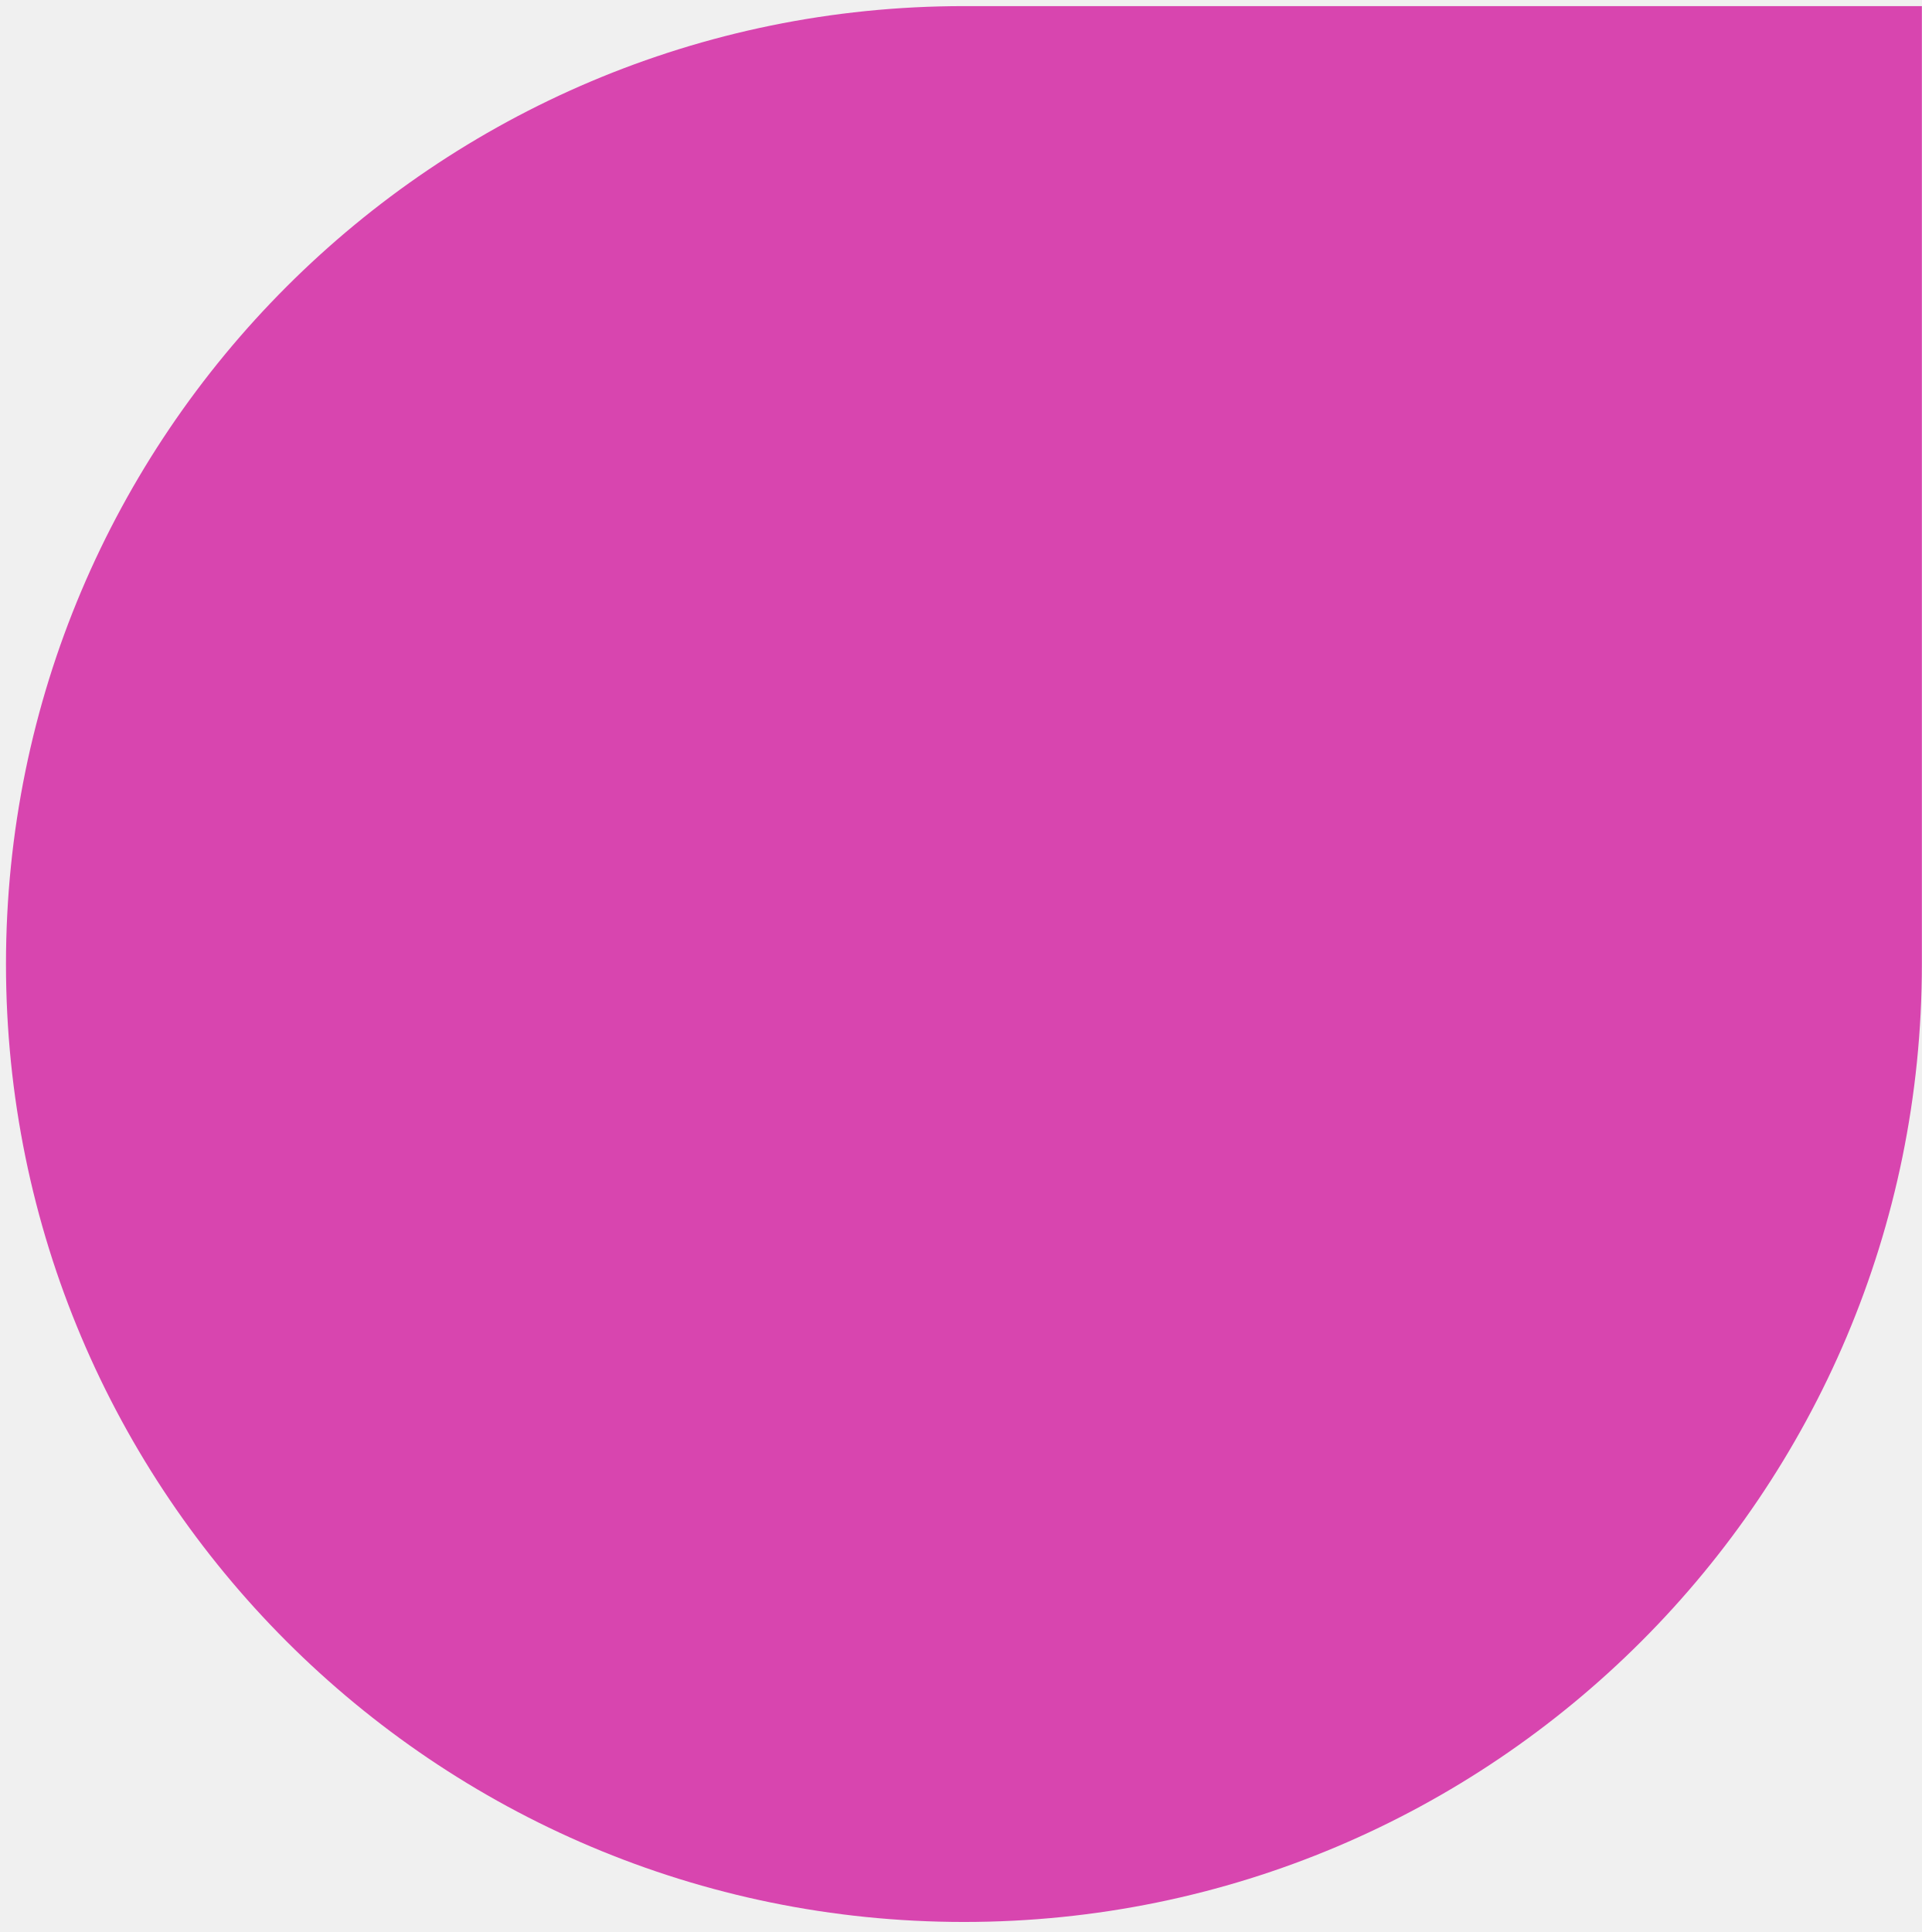
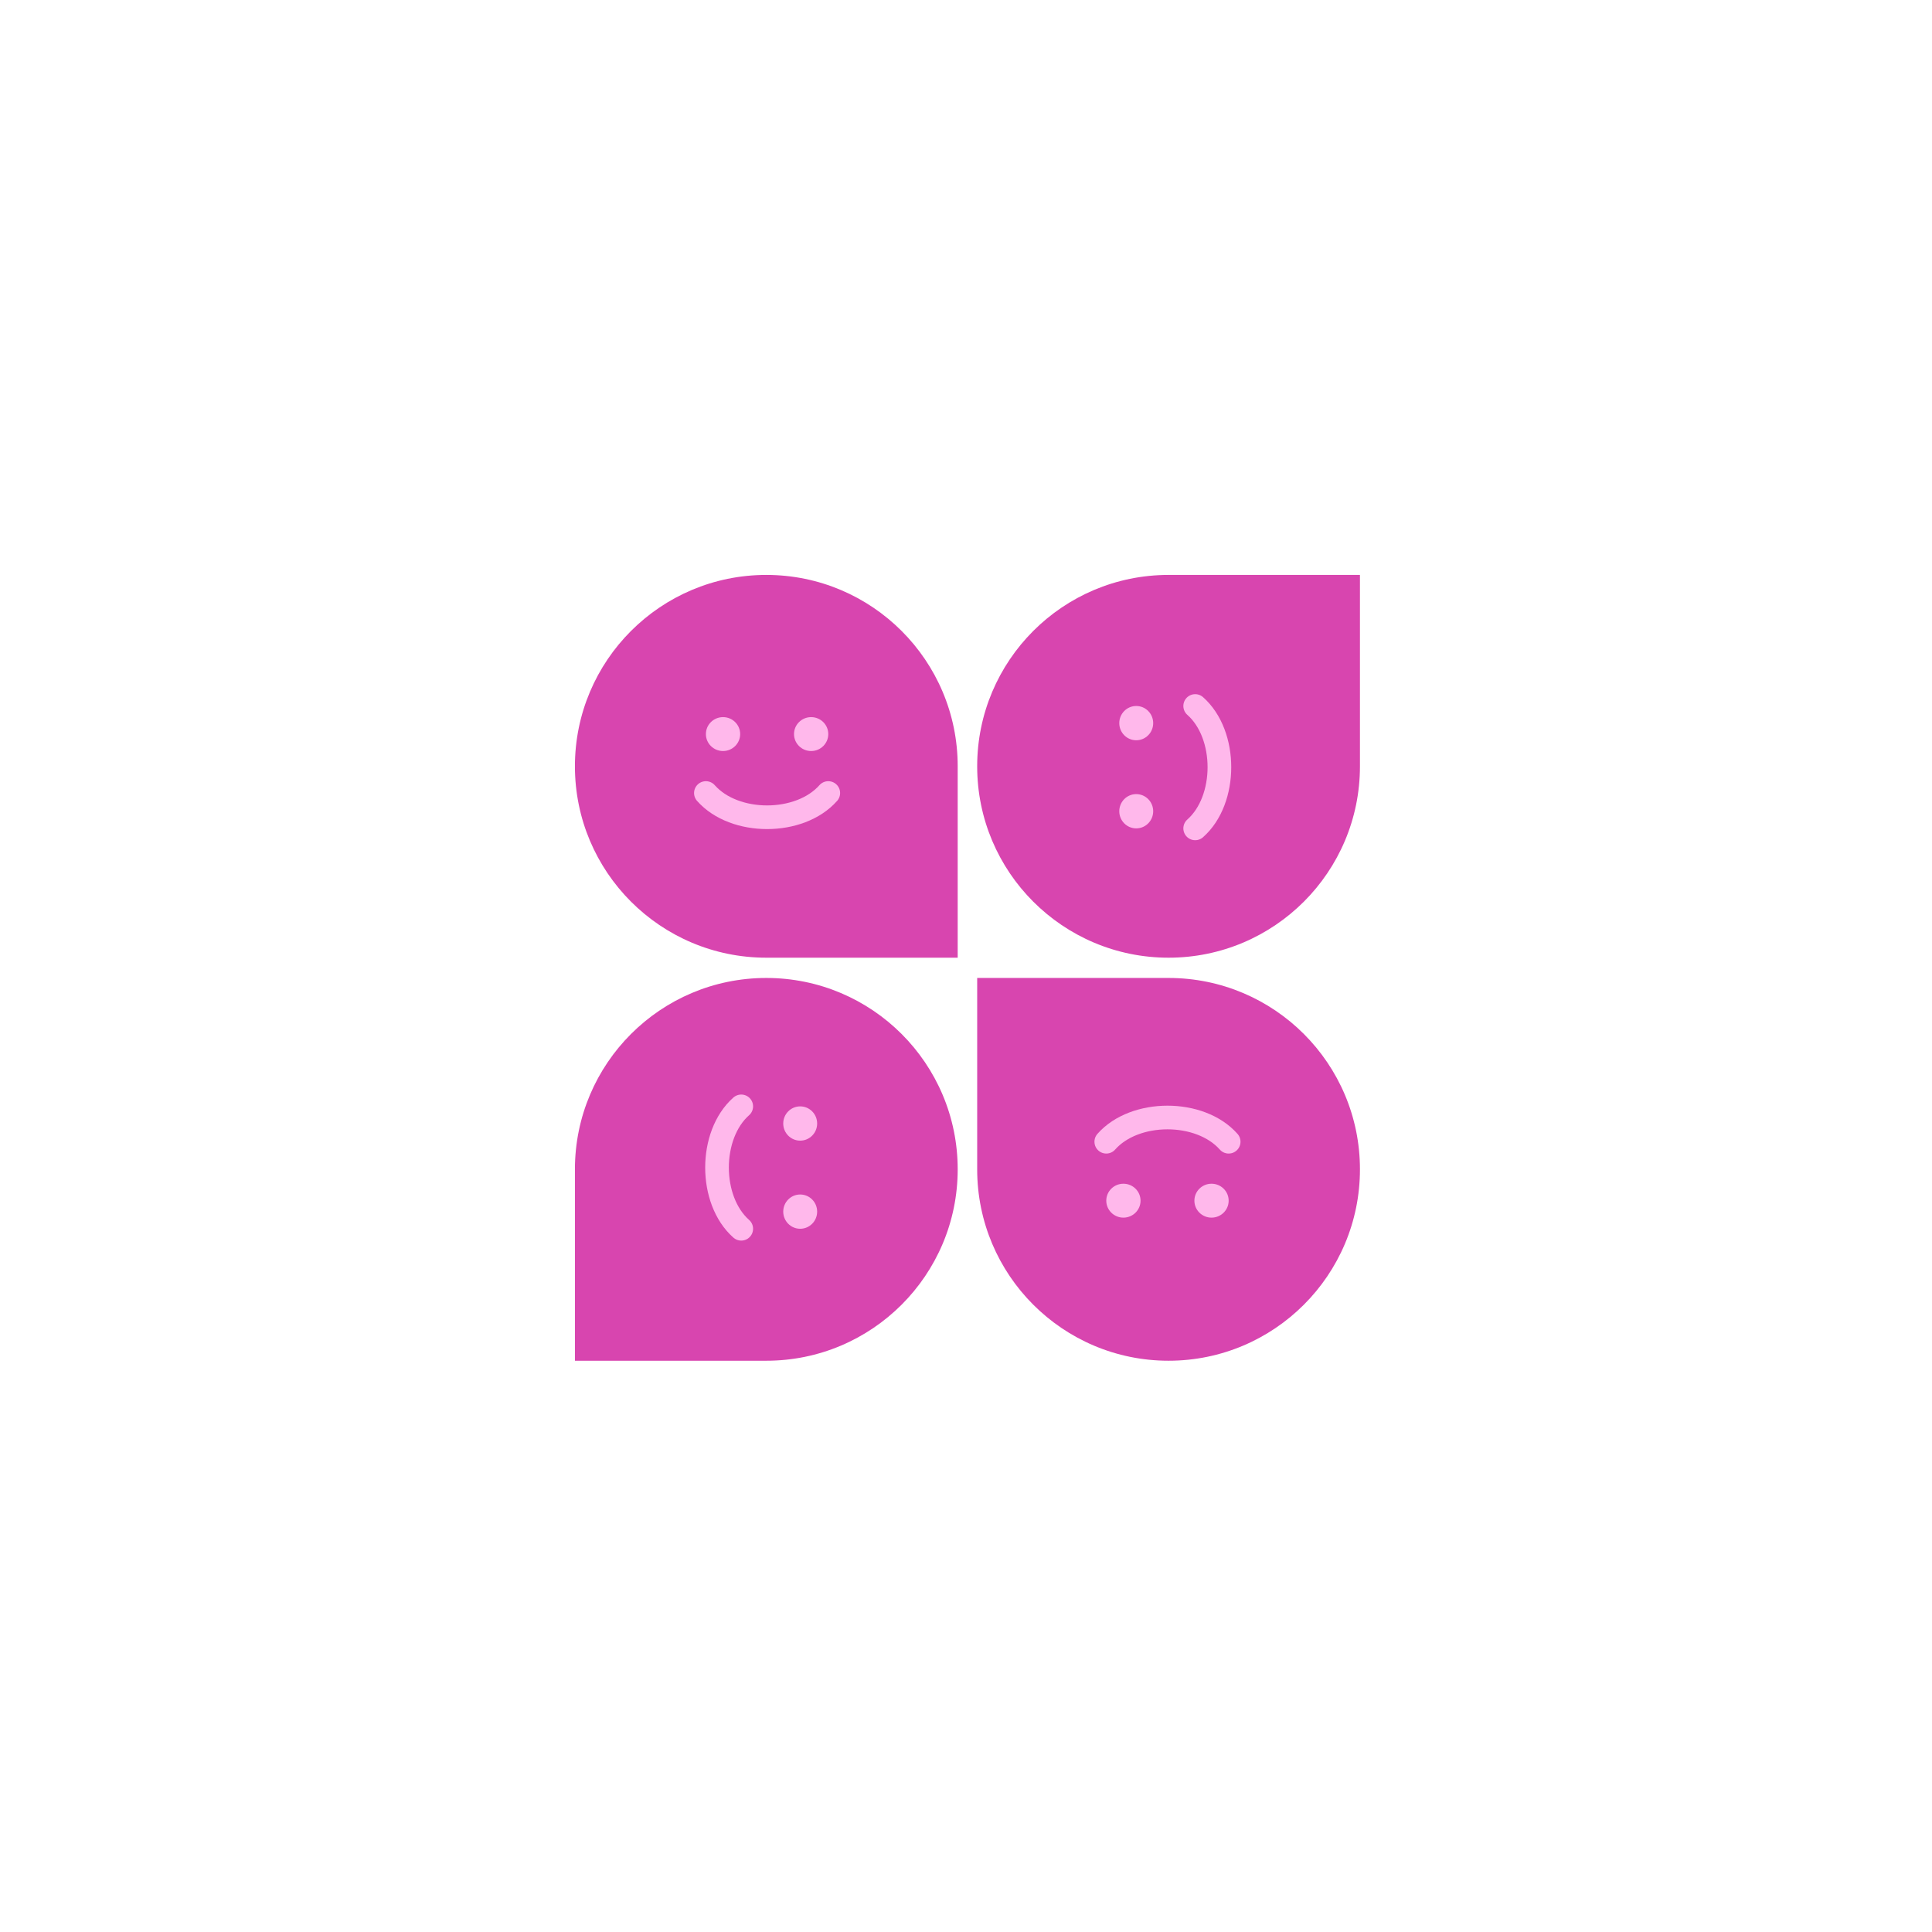
- <svg xmlns="http://www.w3.org/2000/svg" fill="none" viewBox="0 0 189 190">
-   <path d="m94.794 0.601c-52.028-2e-6 -94.206 42.177-94.206 94.206-2e-6 52.029 42.177 94.206 94.206 94.206 52.029 0 94.206-42.177 94.206-94.206v-94.206l-94.206-4e-6z" fill="#D845AF" />
+ <svg xmlns="http://www.w3.org/2000/svg" width="951" height="951" viewBox="0 0 951 951" fill="none">
+   <rect width="951" height="951" fill="white" />
+   <path d="M377.206 669.799C429.235 669.799 471.412 627.621 471.412 575.593V575.593C471.412 523.565 429.235 481.387 377.206 481.387V481.387C325.178 481.387 283 523.565 283 575.593L283 669.799L377.206 669.799Z" fill="#D845AF" />
+   <path d="M471.412 377.206C471.412 325.177 429.235 283 377.206 283V283C325.178 283 283 325.177 283 377.206V377.206C283 429.234 325.178 471.412 377.206 471.412L471.412 471.412L471.412 377.206Z" fill="#D845AF" />
+   <path d="M481.004 575.593C481.004 627.621 523.181 669.799 575.21 669.799V669.799C627.238 669.799 669.416 627.621 669.416 575.593V575.593C669.416 523.565 627.238 481.387 575.21 481.387L481.004 481.387L481.004 575.593Z" fill="#D845AF" />
+   <path d="M575.21 283C523.181 283 481.004 325.177 481.004 377.206V377.206C481.004 429.234 523.181 471.412 575.21 471.412V471.412C627.238 471.412 669.416 429.234 669.416 377.206L669.416 283L575.21 283Z" fill="#D845AF" />
+   <ellipse rx="8.434" ry="8.347" transform="matrix(-1 -8.74228e-08 -8.74228e-08 1 355.902 361.34)" fill="#FFB8EB" />
+   <ellipse rx="8.434" ry="8.347" transform="matrix(-1 -8.74228e-08 -8.74228e-08 1 399.276 361.34)" fill="#FFB8EB" />
+   <path d="M407.71 390.356C393.653 406.256 361.523 406.256 347.467 390.356" stroke="#FFB8EB" stroke-width="11.646" stroke-linecap="round" />
+   <ellipse rx="8.434" ry="8.347" transform="matrix(-4.37114e-08 1 1 4.37114e-08 559.296 399.323)" fill="#FFB8EB" />
+   <ellipse rx="8.434" ry="8.347" transform="matrix(-4.37114e-08 1 1 4.37114e-08 559.296 355.949)" fill="#FFB8EB" />
+   <path d="M588.312 347.515C604.212 361.571 604.212 393.701 588.312 407.758" stroke="#FFB8EB" stroke-width="11.646" stroke-linecap="round" />
+   <ellipse rx="8.434" ry="8.347" transform="matrix(1 0 0 -1 596.358 591.017)" fill="#FFB8EB" />
+   <ellipse rx="8.434" ry="8.347" transform="matrix(1 0 0 -1 552.984 591.017)" fill="#FFB8EB" />
+   <path d="M544.55 562C558.607 546.1 590.736 546.1 604.793 562" stroke="#FFB8EB" stroke-width="11.646" stroke-linecap="round" />
+   <ellipse rx="8.434" ry="8.347" transform="matrix(1.31134e-07 -1 -1 -1.31134e-07 393.885 553.032)" fill="#FFB8EB" />
+   <ellipse rx="8.434" ry="8.347" transform="matrix(1.31134e-07 -1 -1 -1.31134e-07 393.885 596.407)" fill="#FFB8EB" />
+   <path d="M364.868 604.841C348.968 590.784 348.968 558.654 364.868 544.598" stroke="#FFB8EB" stroke-width="11.646" stroke-linecap="round" />
</svg>
